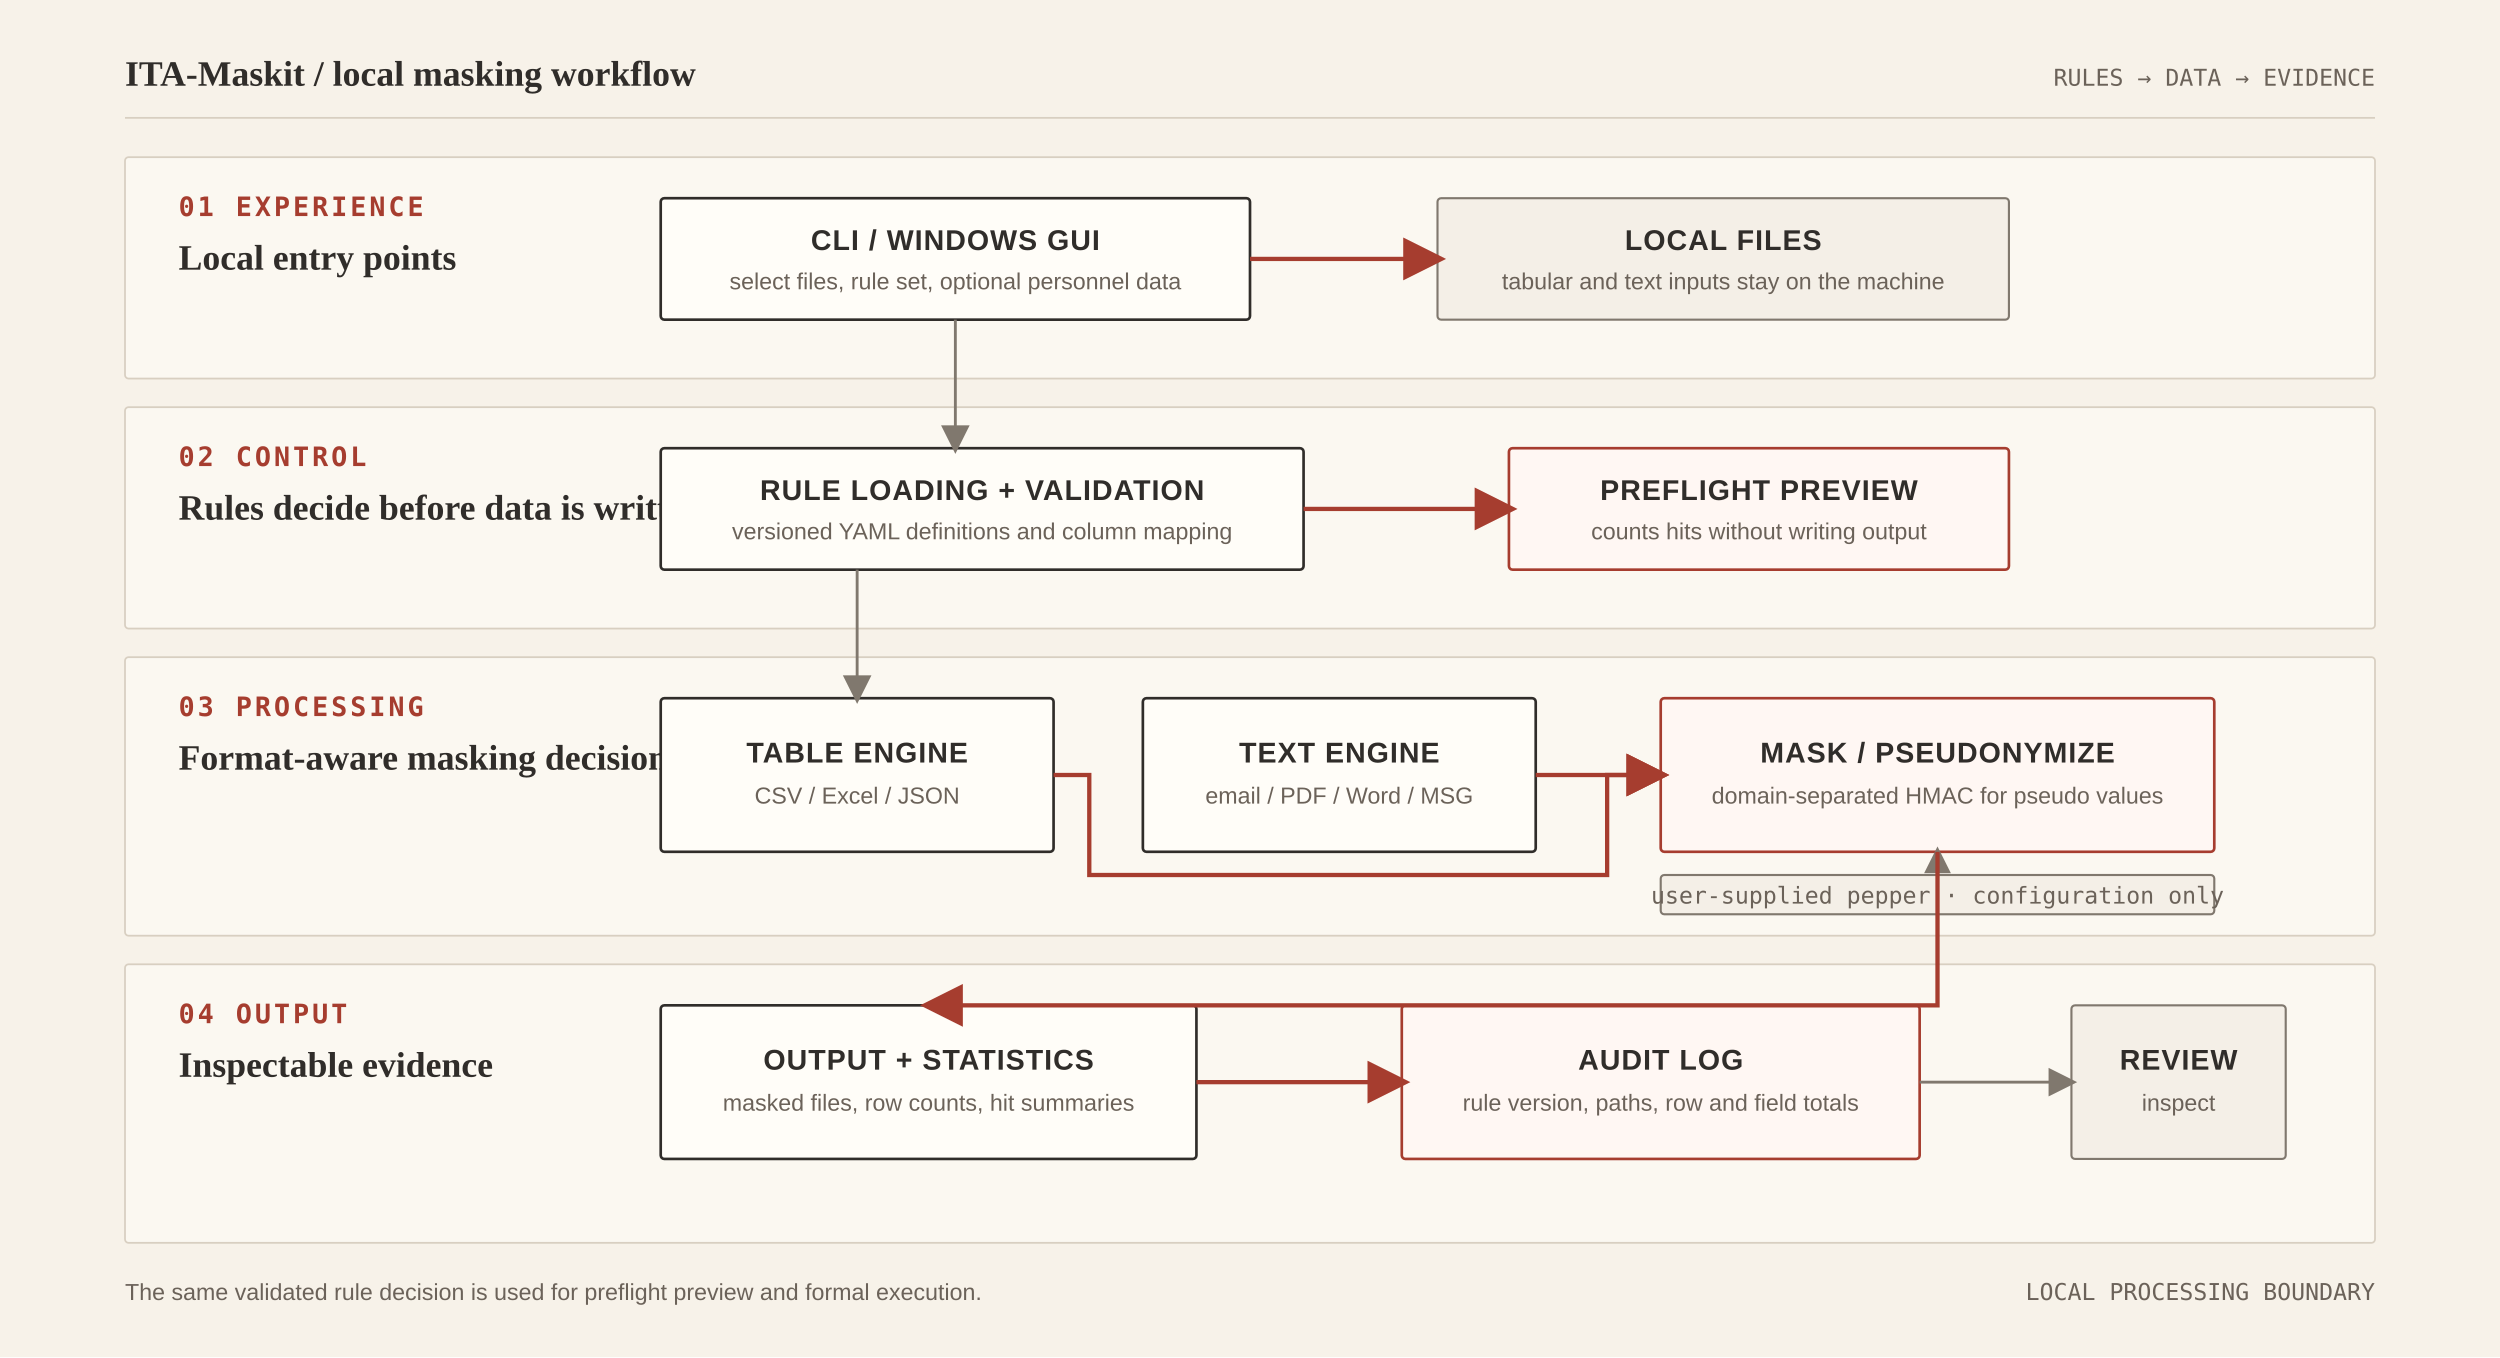
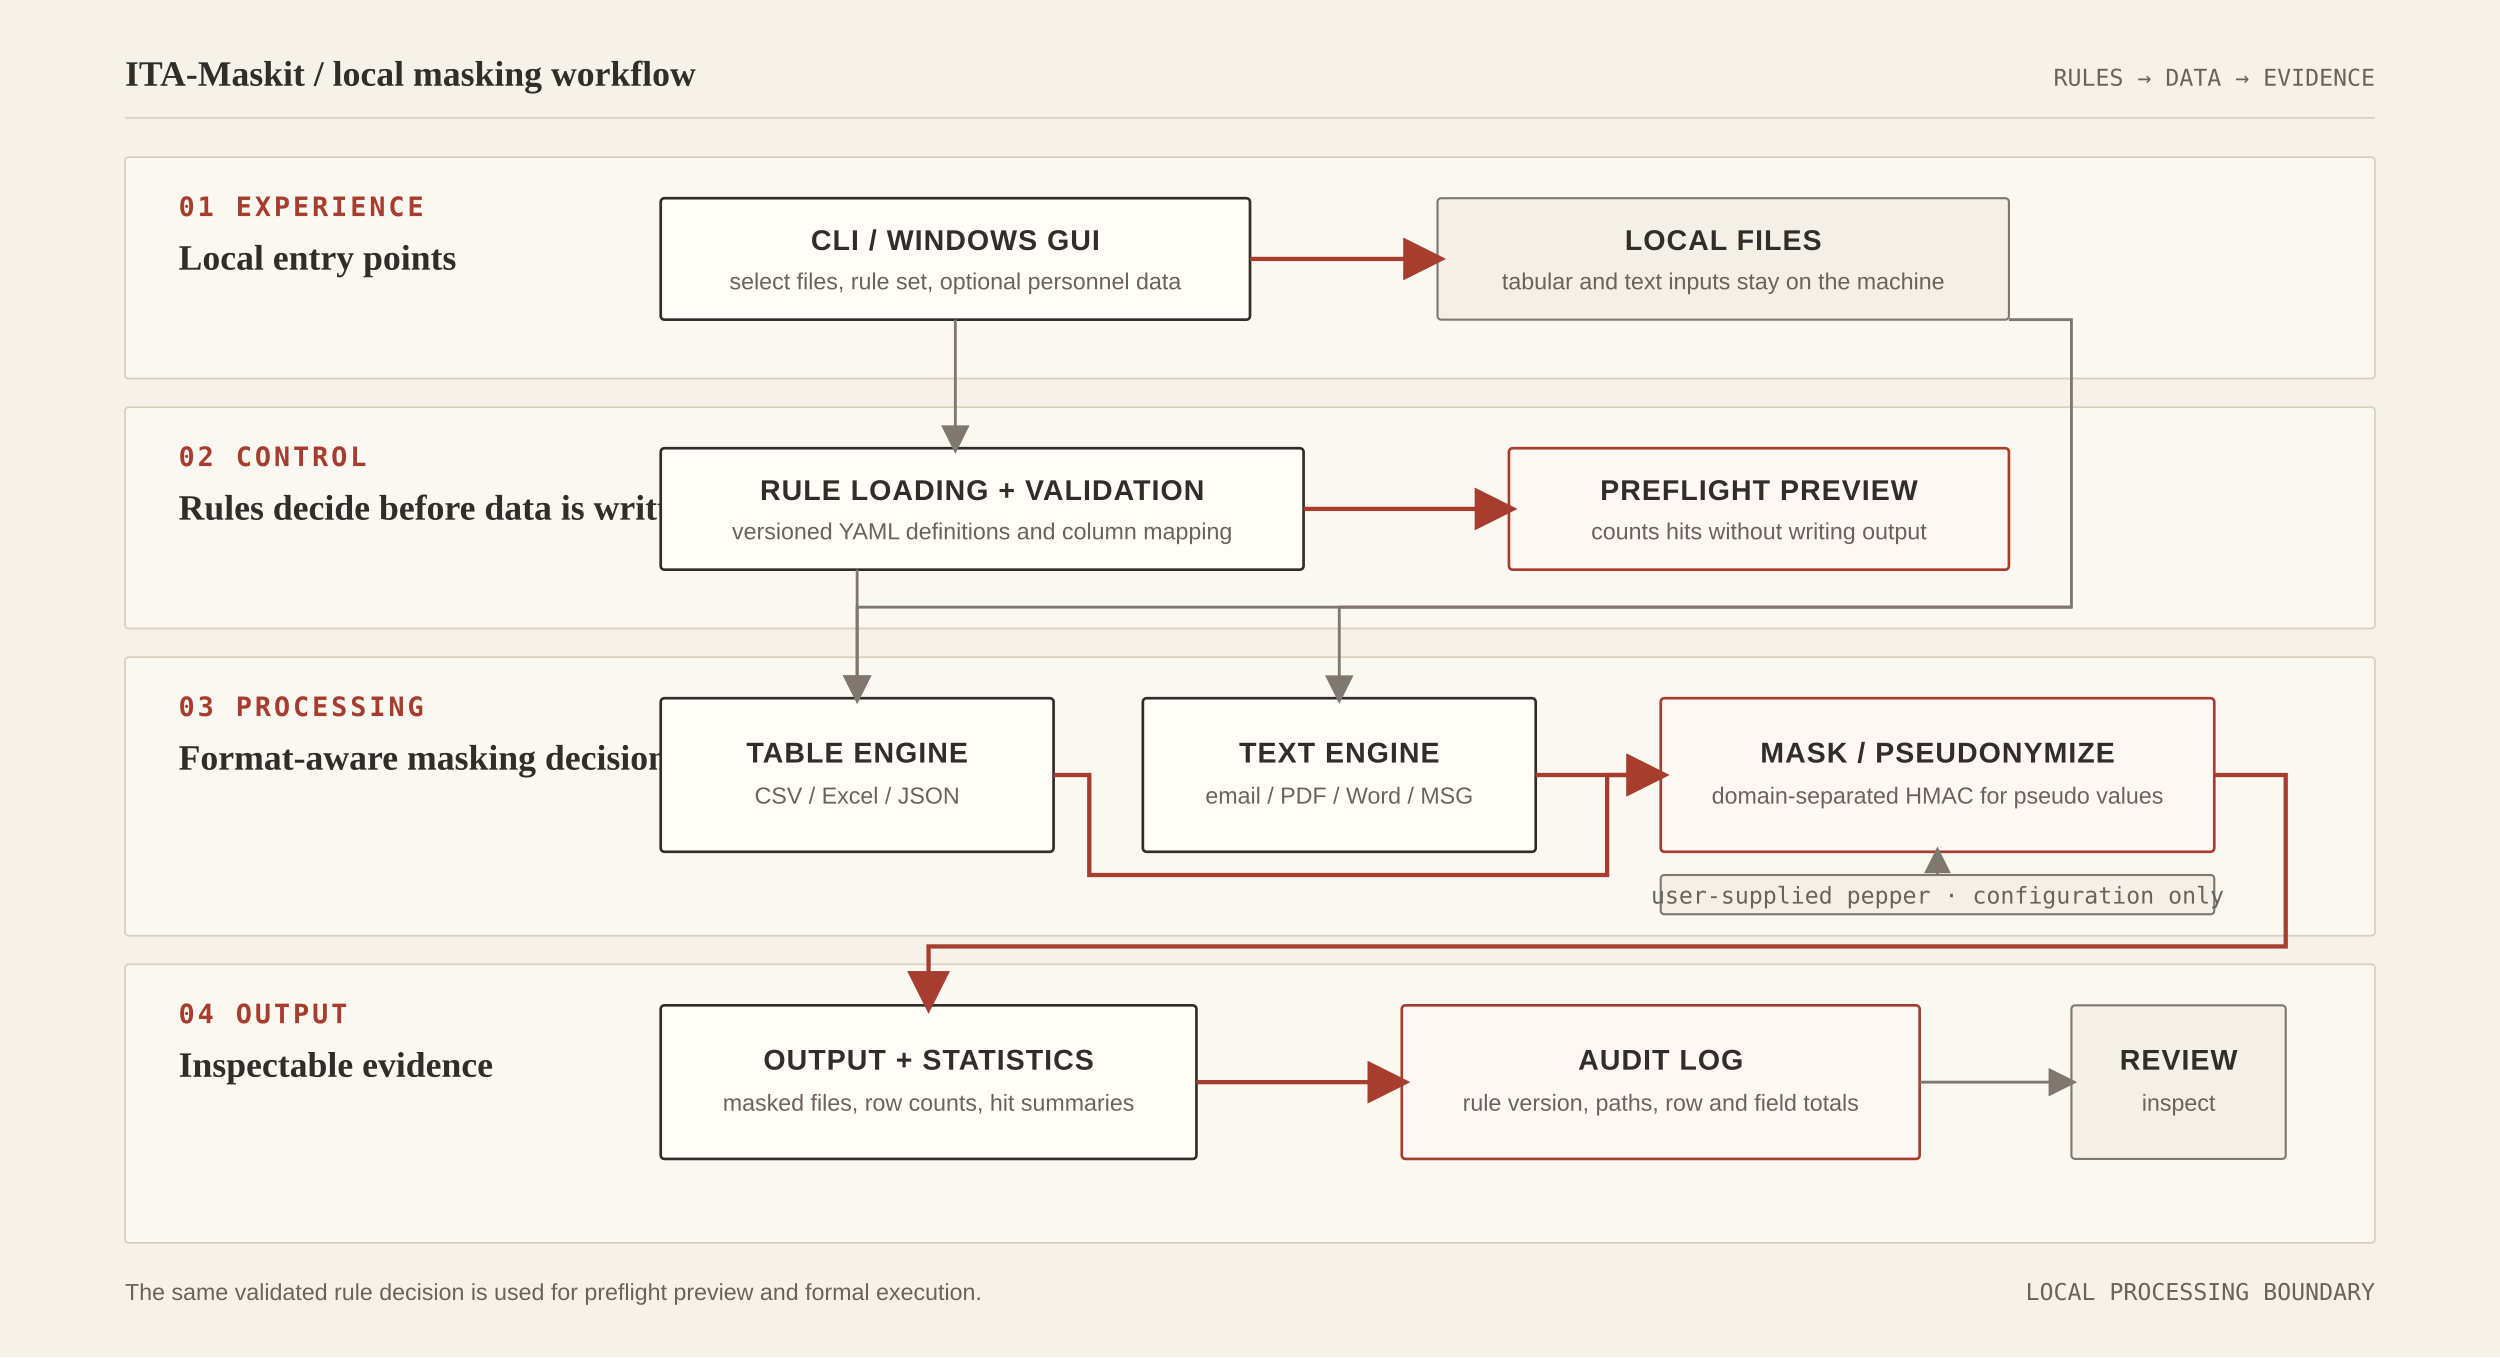
<svg xmlns="http://www.w3.org/2000/svg" width="1400" height="760" viewBox="0 0 1400 760" role="img" aria-labelledby="title desc">
  <defs>
    <marker id="arrow" markerWidth="10" markerHeight="10" refX="8" refY="5" orient="auto">
      <path d="M0 0L10 5L0 10Z" fill="#a63d2f" />
    </marker>
    <marker id="arrow-muted" markerWidth="10" markerHeight="10" refX="8" refY="5" orient="auto">
      <path d="M0 0L10 5L0 10Z" fill="#80786e" />
    </marker>
    <style>
      .bg { fill: #f7f2e9; }
      .band { fill: #fbf8f1; stroke: #d8cfc1; stroke-width: 1; }
      .rule { stroke: #d8cfc1; stroke-width: 1; }
      .index { fill: #a63d2f; font: 700 15px 'IBM Plex Mono', 'SFMono-Regular', Consolas, monospace; letter-spacing: .11em; }
      .band-title { fill: #302d2a; font: 700 20px Georgia, 'Times New Roman', serif; }
      .node { fill: #fffdf8; stroke: #302d2a; stroke-width: 1.5; }
      .node-accent { fill: #fff7f3; stroke: #a63d2f; stroke-width: 1.5; }
      .node-muted { fill: #f4efe7; stroke: #80786e; stroke-width: 1.2; }
      .label { fill: #302d2a; font: 700 16px 'IBM Plex Sans', Arial, sans-serif; letter-spacing: .035em; }
      .small { fill: #6b6259; font: 13px 'IBM Plex Sans', Arial, sans-serif; }
      .mono { fill: #6b6259; font: 13px 'IBM Plex Mono', 'SFMono-Regular', Consolas, monospace; }
      .path { fill: none; stroke: #a63d2f; stroke-width: 2.4; marker-end: url(#arrow); }
      .path-muted { fill: none; stroke: #80786e; stroke-width: 1.6; marker-end: url(#arrow-muted); }
      .config { fill: none; stroke: #80786e; stroke-width: 1.5; stroke-dasharray: 6 5; marker-end: url(#arrow-muted); }
    </style>
  </defs>
  <rect class="bg" width="1400" height="760" />
  <text x="70" y="48" class="band-title" font-size="27">ITA-Maskit / local masking workflow</text>
  <text x="1330" y="48" class="mono" text-anchor="end">RULES → DATA → EVIDENCE</text>
  <line x1="70" y1="66" x2="1330" y2="66" class="rule" />
  <rect x="70" y="88" width="1260" height="124" rx="2" class="band" />
  <text x="100" y="121" class="index">01 EXPERIENCE</text>
  <text x="100" y="151" class="band-title">Local entry points</text>
  <rect x="370" y="111" width="330" height="68" rx="2" class="node" />
  <text x="535" y="140" class="label" text-anchor="middle">CLI / WINDOWS GUI</text>
  <text x="535" y="162" class="small" text-anchor="middle">select files, rule set, optional personnel data</text>
  <rect x="805" y="111" width="320" height="68" rx="2" class="node-muted" />
  <text x="965" y="140" class="label" text-anchor="middle">LOCAL FILES</text>
  <text x="965" y="162" class="small" text-anchor="middle">tabular and text inputs stay on the machine</text>
-   <path d="M700 145H805" class="path" />
+   <path d="M700 145H805" class="path" data-flow="cli-to-local-files" />
  <rect x="70" y="228" width="1260" height="124" rx="2" class="band" />
  <text x="100" y="261" class="index">02 CONTROL</text>
  <text x="100" y="291" class="band-title">Rules decide before data is written</text>
  <rect x="370" y="251" width="360" height="68" rx="2" class="node" />
  <text x="550" y="280" class="label" text-anchor="middle">RULE LOADING + VALIDATION</text>
  <text x="550" y="302" class="small" text-anchor="middle">versioned YAML definitions and column mapping</text>
  <rect x="845" y="251" width="280" height="68" rx="2" class="node-accent" />
  <text x="985" y="280" class="label" text-anchor="middle">PREFLIGHT PREVIEW</text>
  <text x="985" y="302" class="small" text-anchor="middle">counts hits without writing output</text>
-   <path d="M730 285H845" class="path" />
-   <path d="M535 179V251" class="path-muted" />
+   <path d="M730 285H845" class="path" data-flow="rules-to-preview" />
+   <path d="M535 179V251" class="path-muted" data-flow="cli-to-rule-validation" />
  <rect x="70" y="368" width="1260" height="156" rx="2" class="band" />
  <text x="100" y="401" class="index">03 PROCESSING</text>
  <text x="100" y="431" class="band-title">Format-aware masking decisions</text>
  <rect x="370" y="391" width="220" height="86" rx="2" class="node" />
  <text x="480" y="427" class="label" text-anchor="middle">TABLE ENGINE</text>
  <text x="480" y="450" class="small" text-anchor="middle">CSV / Excel / JSON</text>
  <rect x="640" y="391" width="220" height="86" rx="2" class="node" />
  <text x="750" y="427" class="label" text-anchor="middle">TEXT ENGINE</text>
  <text x="750" y="450" class="small" text-anchor="middle">email / PDF / Word / MSG</text>
  <rect x="930" y="391" width="310" height="86" rx="2" class="node-accent" />
  <text x="1085" y="427" class="label" text-anchor="middle">MASK / PSEUDONYMIZE</text>
  <text x="1085" y="450" class="small" text-anchor="middle">domain-separated HMAC for pseudo values</text>
-   <path d="M480 319V391" class="path-muted" />
-   <path d="M590 434H610V490H900V434H930" class="path" />
-   <path d="M860 434H930" class="path" />
+   <path d="M480 319V391" class="path-muted" data-flow="preview-to-table-engine" />
+   <path d="M1125 179H1160V340H480V391" class="path-muted" data-flow="local-files-to-table-engine" />
+   <path d="M1160 340H750V391" class="path-muted" data-flow="local-files-to-text-engine" />
+   <path d="M590 434H610V490H900V434H930" class="path" data-flow="table-engine-to-pseudonymize" />
+   <path d="M860 434H930" class="path" data-flow="text-engine-to-pseudonymize" />
  <rect x="930" y="490" width="310" height="22" rx="2" class="node-muted" />
  <text x="1085" y="506" class="mono" text-anchor="middle">user-supplied pepper · configuration only</text>
-   <path d="M1085 490V477" class="config" />
+   <path d="M1085 490V477" class="config" data-flow="pepper-to-pseudonymize" />
  <rect x="70" y="540" width="1260" height="156" rx="2" class="band" />
  <text x="100" y="573" class="index">04 OUTPUT</text>
  <text x="100" y="603" class="band-title">Inspectable evidence</text>
  <rect x="370" y="563" width="300" height="86" rx="2" class="node" />
  <text x="520" y="599" class="label" text-anchor="middle">OUTPUT + STATISTICS</text>
  <text x="520" y="622" class="small" text-anchor="middle">masked files, row counts, hit summaries</text>
  <rect x="785" y="563" width="290" height="86" rx="2" class="node-accent" />
  <text x="930" y="599" class="label" text-anchor="middle">AUDIT LOG</text>
  <text x="930" y="622" class="small" text-anchor="middle">rule version, paths, row and field totals</text>
  <rect x="1160" y="563" width="120" height="86" rx="2" class="node-muted" />
  <text x="1220" y="599" class="label" text-anchor="middle" font-size="14">REVIEW</text>
  <text x="1220" y="622" class="small" text-anchor="middle">inspect</text>
-   <path d="M1085 477V563H520" class="path" />
-   <path d="M670 606H785" class="path" />
-   <path d="M1075 606H1160" class="path-muted" />
+   <path d="M1240 434H1280V530H520V563" class="path" data-flow="pseudonymize-to-output" />
+   <path d="M670 606H785" class="path" data-flow="output-to-audit" />
+   <path d="M1075 606H1160" class="path-muted" data-flow="audit-to-review" />
  <text x="70" y="728" class="small">The same validated rule decision is used for preflight preview and formal execution.</text>
  <text x="1330" y="728" class="mono" text-anchor="end">LOCAL PROCESSING BOUNDARY</text>
</svg>
